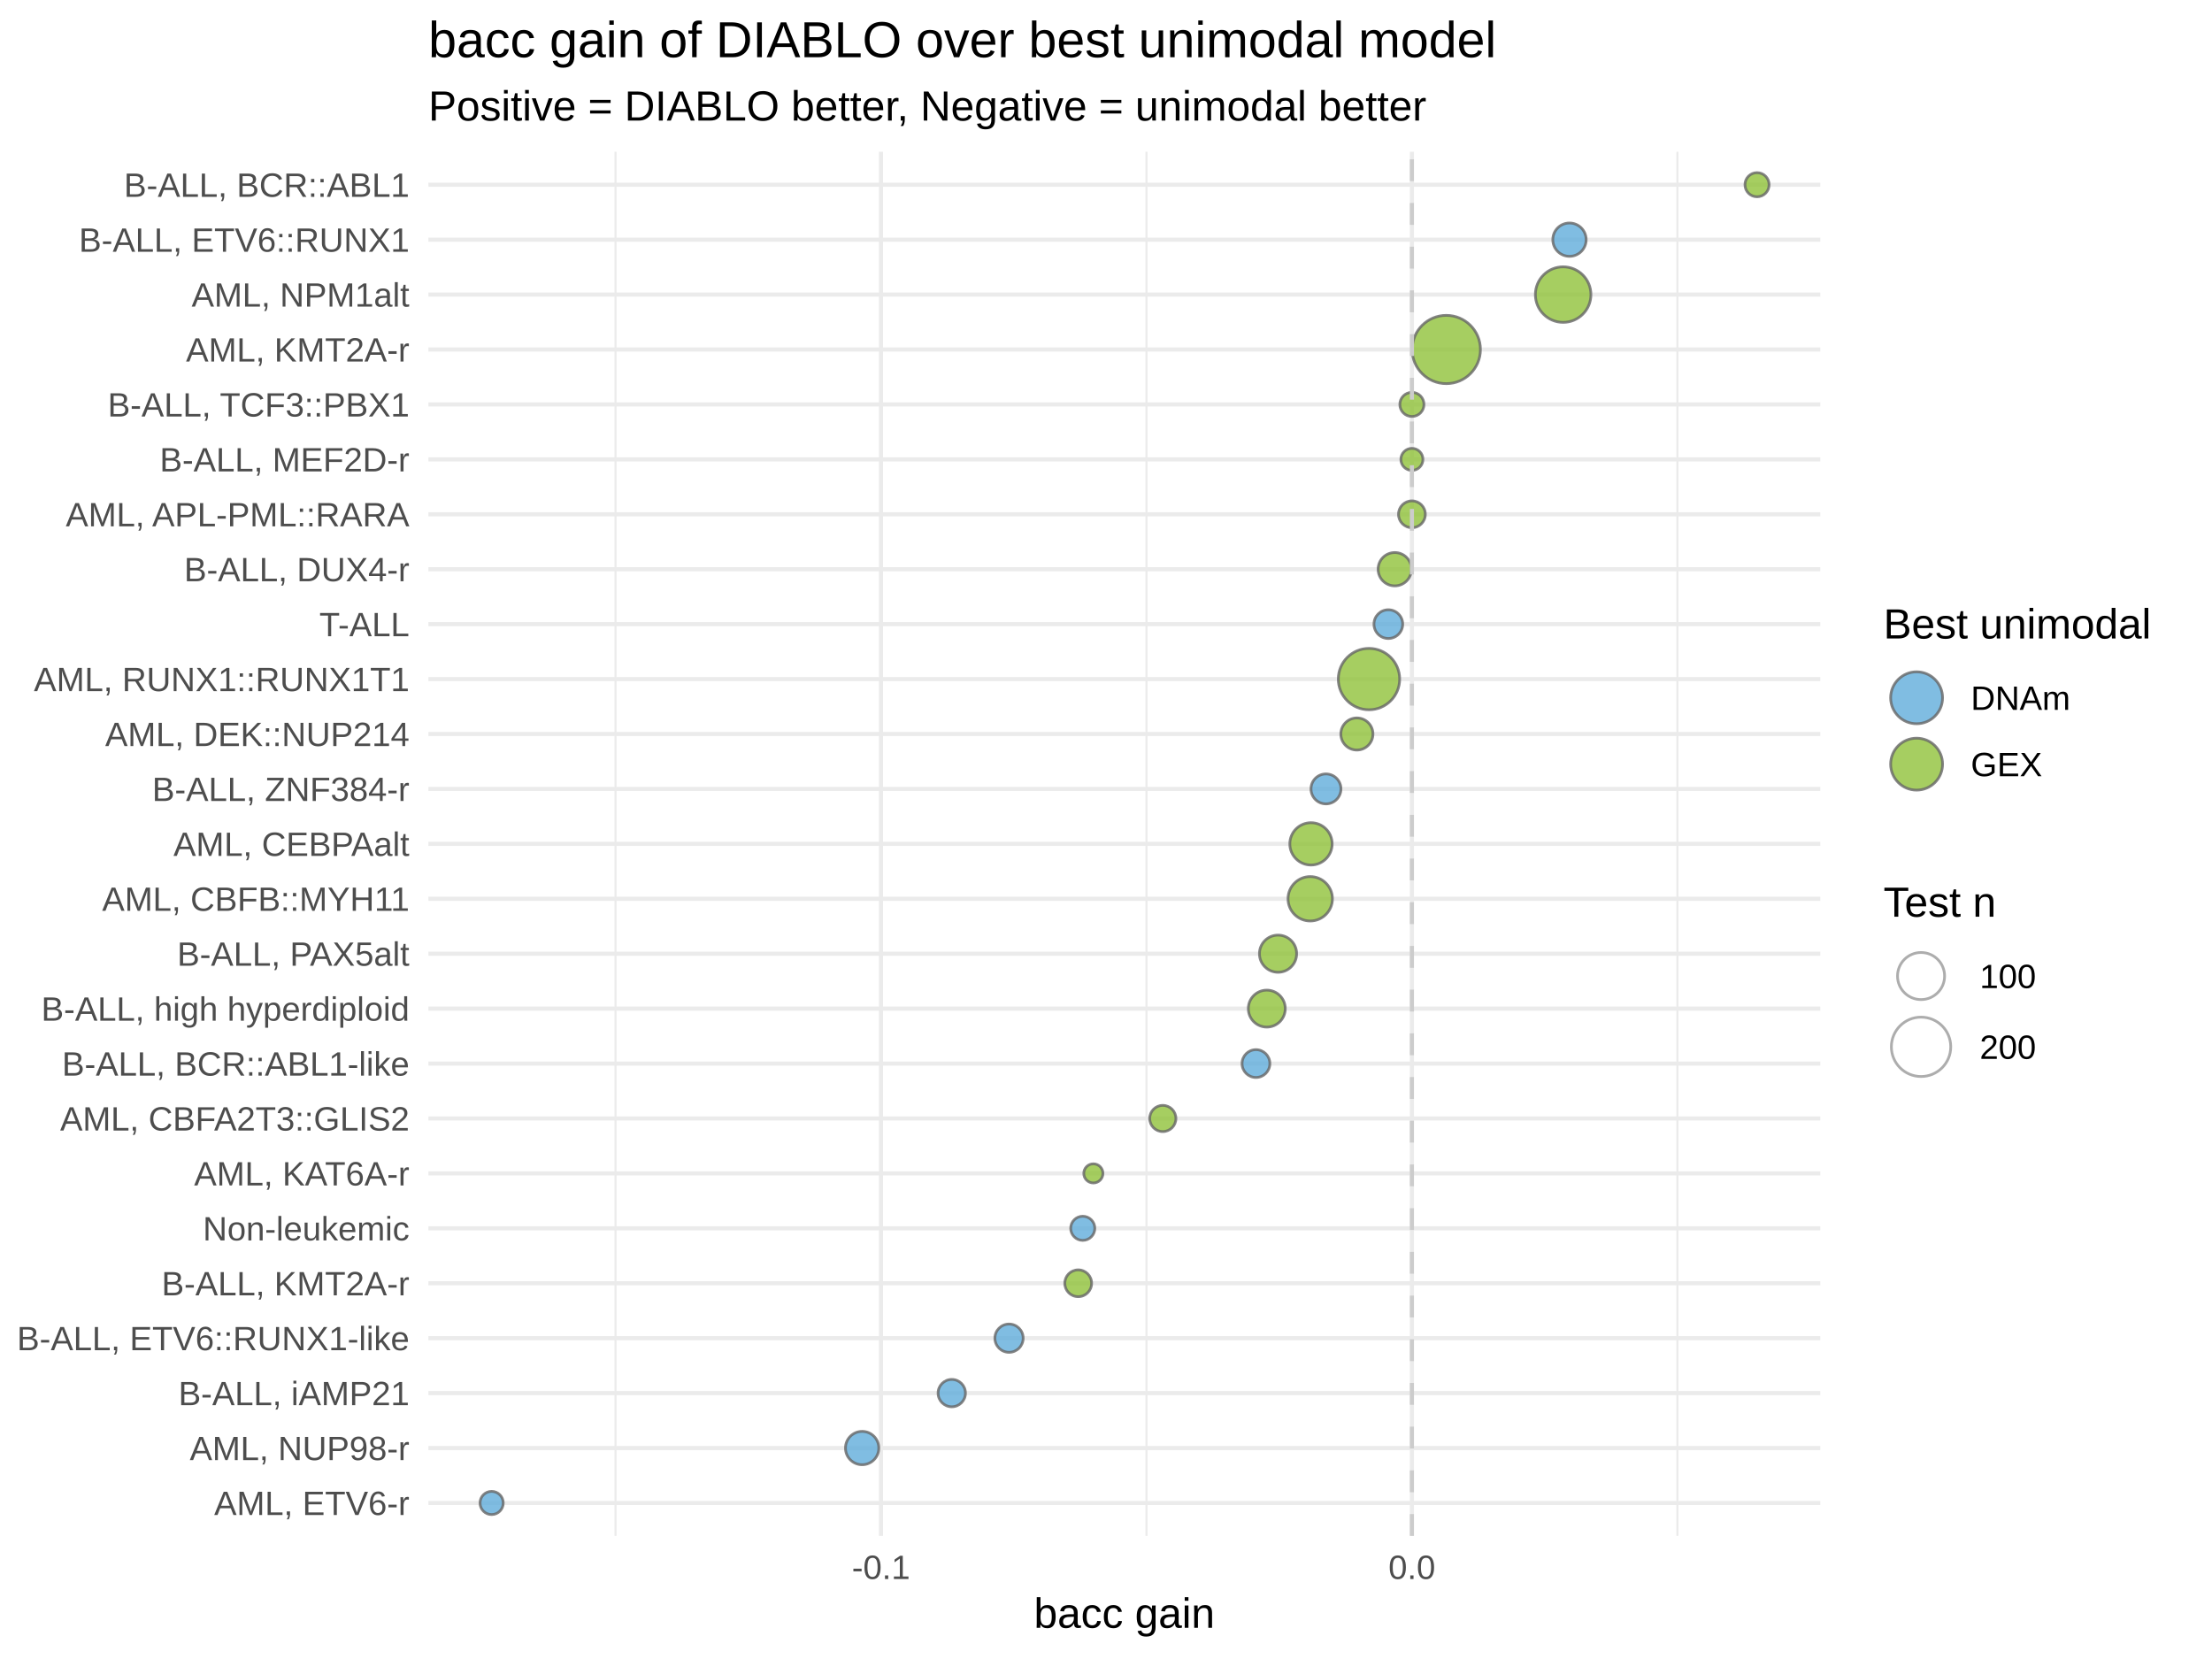
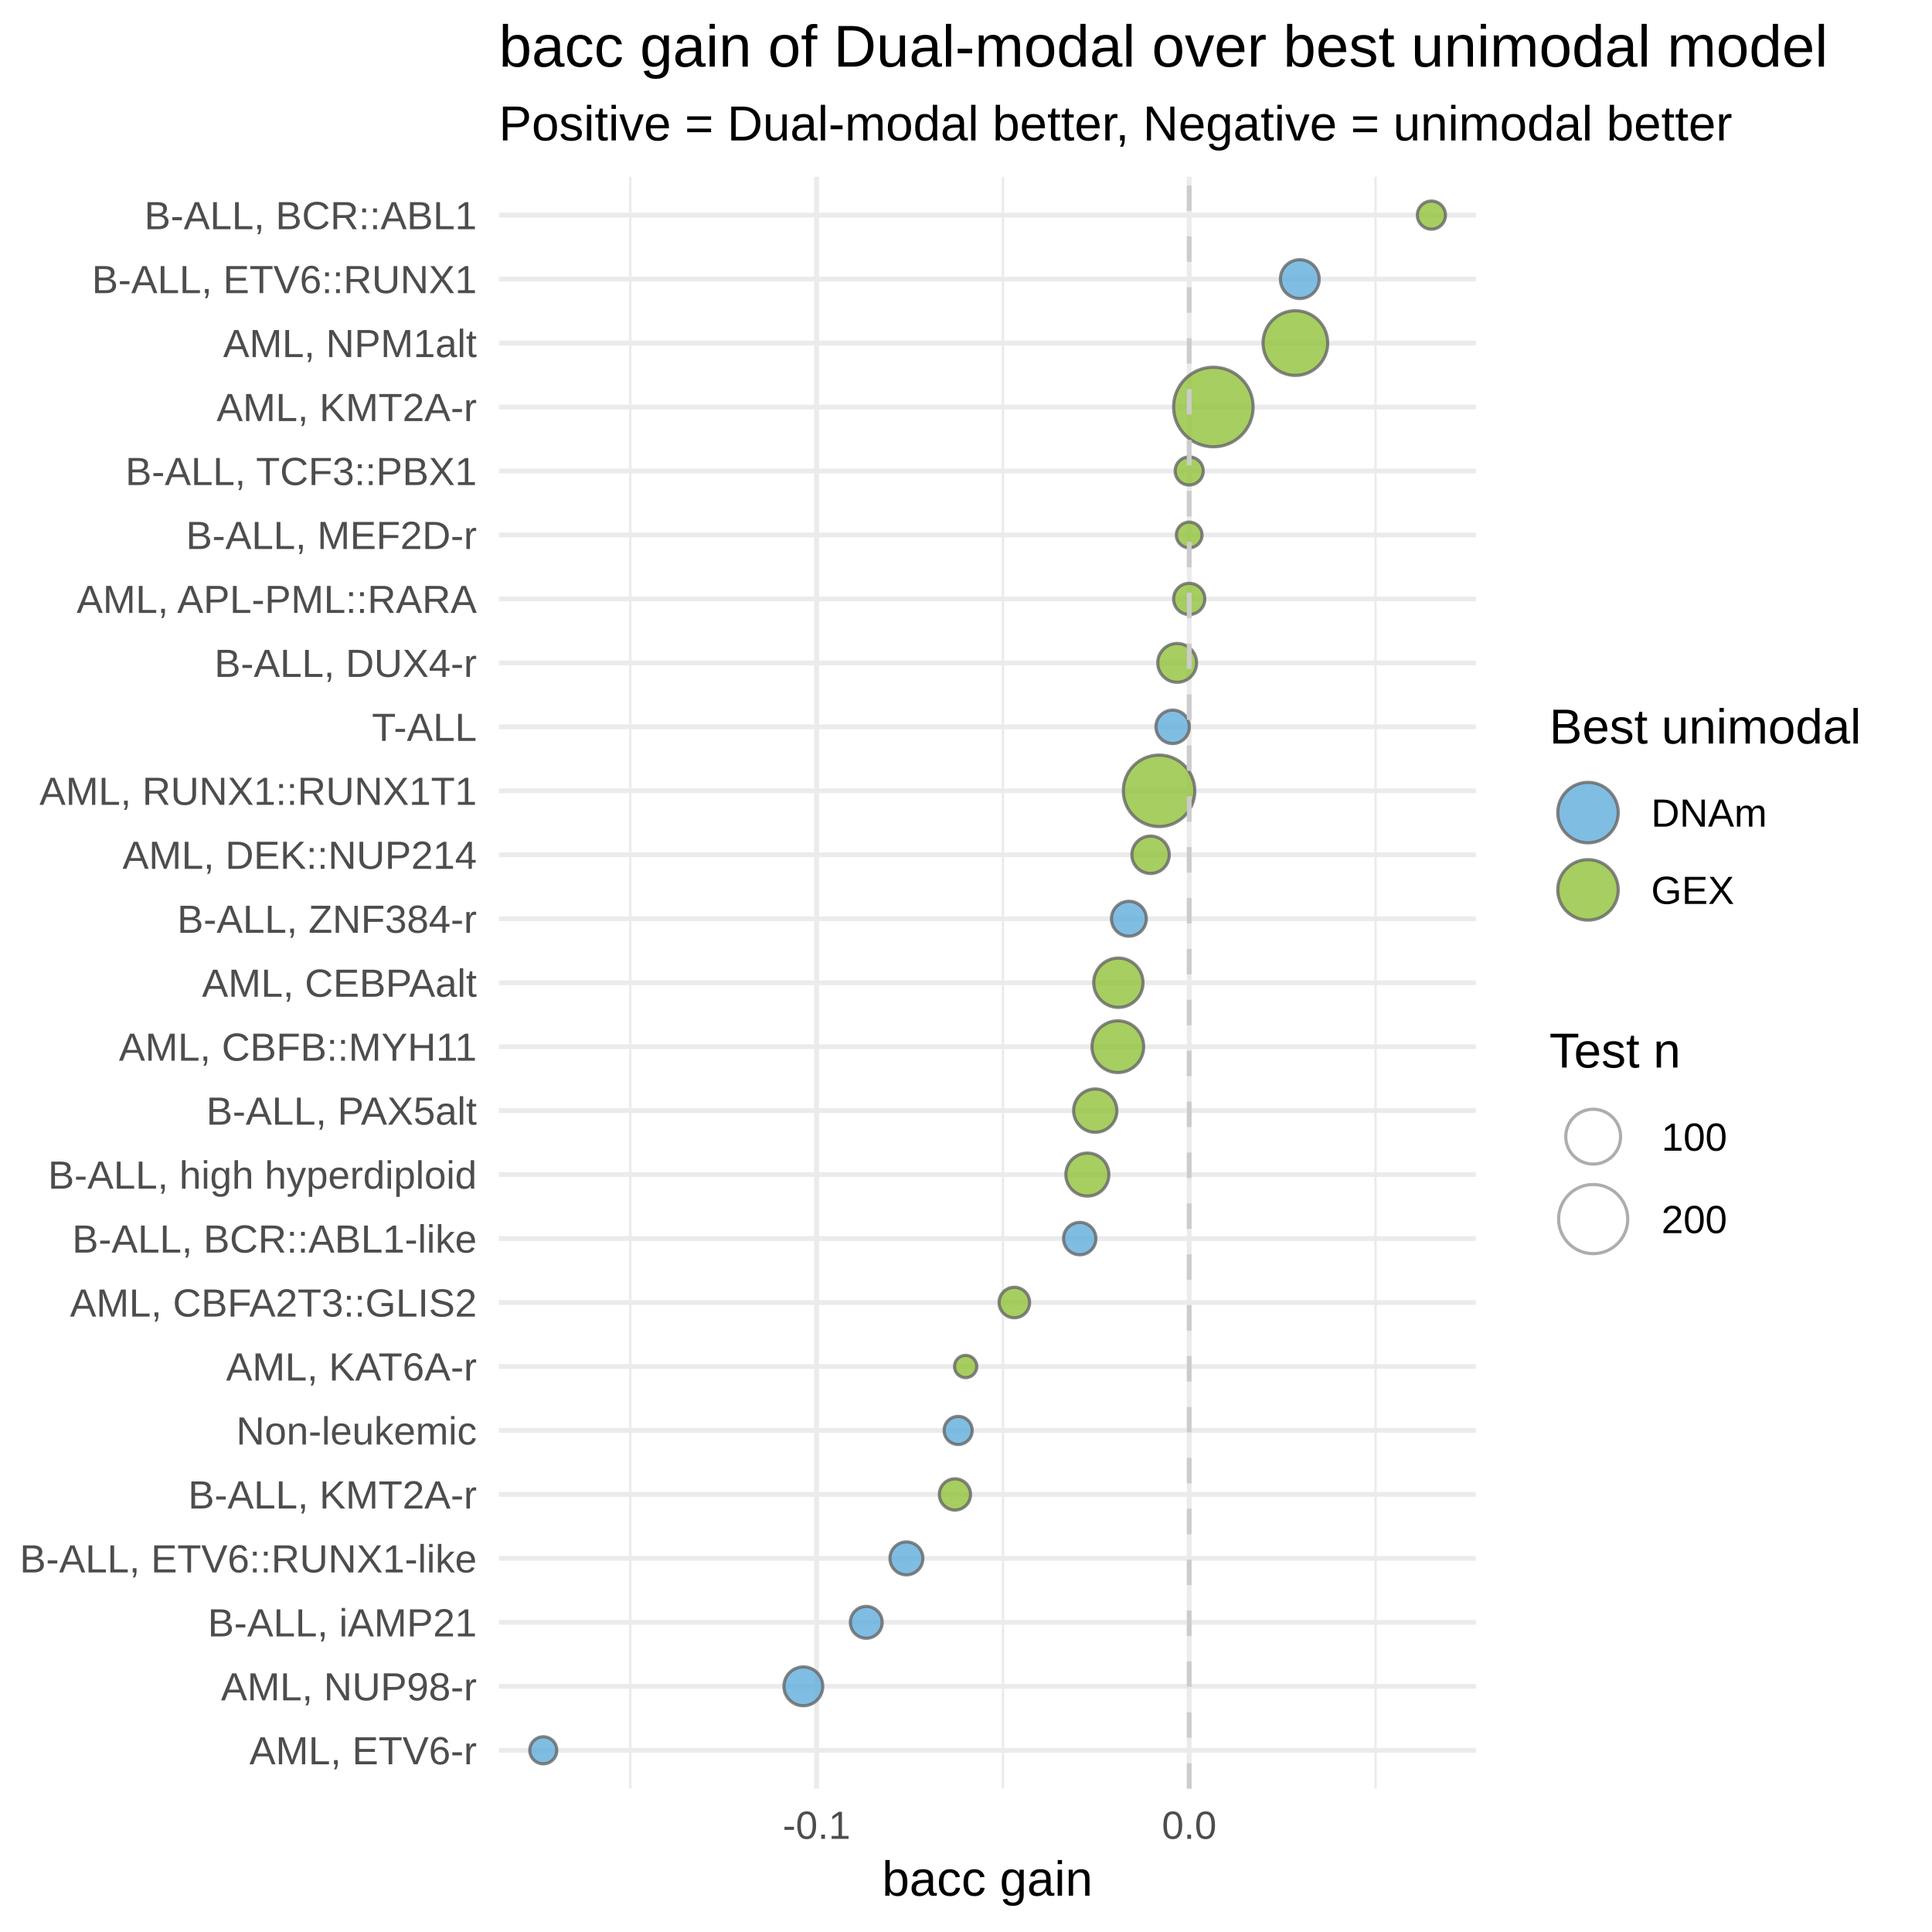
- <svg xmlns="http://www.w3.org/2000/svg" class="svglite" width="576.00pt" height="432.00pt" viewBox="0 0 576.00 432.00">
+ <svg xmlns="http://www.w3.org/2000/svg" class="svglite" width="432.00pt" height="432.00pt" viewBox="0 0 432.00 432.00">
  <defs>
    <style type="text/css">
    .svglite line, .svglite polyline, .svglite polygon, .svglite path, .svglite rect, .svglite circle {
      fill: none;
      stroke: #000000;
      stroke-linecap: round;
      stroke-linejoin: round;
      stroke-miterlimit: 10.00;
    }
    .svglite text {
      white-space: pre;
    }
  </style>
  </defs>
  <rect width="100%" height="100%" style="stroke: none; fill: #FFFFFF;" />
  <defs>
-     <clipPath id="cpMC4wMHw1NzYuMDB8MC4wMHw0MzIuMDA=">
-       <rect x="0.00" y="0.00" width="576.00" height="432.00" />
+     <clipPath id="cpMC4wMHw0MzIuMDB8MC4wMHw0MzIuMDA=">
+       <rect x="0.00" y="0.00" width="432.00" height="432.00" />
    </clipPath>
  </defs>
-   <g clip-path="url(#cpMC4wMHw1NzYuMDB8MC4wMHw0MzIuMDA=)">
-     <rect x="0.00" y="0.00" width="576.00" height="432.00" style="stroke-width: 1.07; stroke: none; fill: #FFFFFF;" />
+   <g clip-path="url(#cpMC4wMHw0MzIuMDB8MC4wMHw0MzIuMDA=)">
+     <rect x="0" y="0.00" width="432.00" height="432.00" style="stroke-width: 1.07; stroke: none; fill: #FFFFFF;" />
  </g>
  <defs>
-     <clipPath id="cpMTExLjU1fDQ3NC4wMHwzOS41MnwzOTkuOTU=">
-       <rect x="111.55" y="39.52" width="362.45" height="360.43" />
+     <clipPath id="cpMTExLjU1fDMzMC4wMHwzOS41MnwzOTkuOTU=">
+       <rect x="111.55" y="39.52" width="218.45" height="360.43" />
    </clipPath>
  </defs>
-   <g clip-path="url(#cpMTExLjU1fDQ3NC4wMHwzOS41MnwzOTkuOTU=)">
-     <polyline points="160.28,399.95 160.28,39.52 " style="stroke-width: 0.53; stroke: #EBEBEB; stroke-linecap: butt;" />
-     <polyline points="298.54,399.95 298.54,39.52 " style="stroke-width: 0.53; stroke: #EBEBEB; stroke-linecap: butt;" />
-     <polyline points="436.79,399.95 436.79,39.52 " style="stroke-width: 0.53; stroke: #EBEBEB; stroke-linecap: butt;" />
-     <polyline points="111.55,391.37 474.00,391.37 " style="stroke-width: 1.07; stroke: #EBEBEB; stroke-linecap: butt;" />
-     <polyline points="111.55,377.07 474.00,377.07 " style="stroke-width: 1.07; stroke: #EBEBEB; stroke-linecap: butt;" />
-     <polyline points="111.55,362.76 474.00,362.76 " style="stroke-width: 1.07; stroke: #EBEBEB; stroke-linecap: butt;" />
-     <polyline points="111.55,348.46 474.00,348.46 " style="stroke-width: 1.07; stroke: #EBEBEB; stroke-linecap: butt;" />
-     <polyline points="111.55,334.16 474.00,334.16 " style="stroke-width: 1.07; stroke: #EBEBEB; stroke-linecap: butt;" />
-     <polyline points="111.55,319.85 474.00,319.85 " style="stroke-width: 1.07; stroke: #EBEBEB; stroke-linecap: butt;" />
-     <polyline points="111.55,305.55 474.00,305.55 " style="stroke-width: 1.07; stroke: #EBEBEB; stroke-linecap: butt;" />
-     <polyline points="111.55,291.25 474.00,291.25 " style="stroke-width: 1.07; stroke: #EBEBEB; stroke-linecap: butt;" />
-     <polyline points="111.55,276.95 474.00,276.95 " style="stroke-width: 1.07; stroke: #EBEBEB; stroke-linecap: butt;" />
-     <polyline points="111.55,262.64 474.00,262.64 " style="stroke-width: 1.07; stroke: #EBEBEB; stroke-linecap: butt;" />
-     <polyline points="111.55,248.34 474.00,248.34 " style="stroke-width: 1.07; stroke: #EBEBEB; stroke-linecap: butt;" />
-     <polyline points="111.55,234.04 474.00,234.04 " style="stroke-width: 1.07; stroke: #EBEBEB; stroke-linecap: butt;" />
-     <polyline points="111.55,219.74 474.00,219.74 " style="stroke-width: 1.07; stroke: #EBEBEB; stroke-linecap: butt;" />
-     <polyline points="111.55,205.43 474.00,205.43 " style="stroke-width: 1.07; stroke: #EBEBEB; stroke-linecap: butt;" />
-     <polyline points="111.55,191.13 474.00,191.13 " style="stroke-width: 1.07; stroke: #EBEBEB; stroke-linecap: butt;" />
-     <polyline points="111.55,176.83 474.00,176.83 " style="stroke-width: 1.07; stroke: #EBEBEB; stroke-linecap: butt;" />
-     <polyline points="111.55,162.52 474.00,162.52 " style="stroke-width: 1.07; stroke: #EBEBEB; stroke-linecap: butt;" />
-     <polyline points="111.55,148.22 474.00,148.22 " style="stroke-width: 1.07; stroke: #EBEBEB; stroke-linecap: butt;" />
-     <polyline points="111.55,133.92 474.00,133.92 " style="stroke-width: 1.07; stroke: #EBEBEB; stroke-linecap: butt;" />
-     <polyline points="111.55,119.62 474.00,119.62 " style="stroke-width: 1.07; stroke: #EBEBEB; stroke-linecap: butt;" />
-     <polyline points="111.55,105.31 474.00,105.31 " style="stroke-width: 1.07; stroke: #EBEBEB; stroke-linecap: butt;" />
-     <polyline points="111.55,91.01 474.00,91.01 " style="stroke-width: 1.07; stroke: #EBEBEB; stroke-linecap: butt;" />
-     <polyline points="111.55,76.71 474.00,76.71 " style="stroke-width: 1.07; stroke: #EBEBEB; stroke-linecap: butt;" />
-     <polyline points="111.55,62.41 474.00,62.41 " style="stroke-width: 1.07; stroke: #EBEBEB; stroke-linecap: butt;" />
-     <polyline points="111.55,48.10 474.00,48.10 " style="stroke-width: 1.07; stroke: #EBEBEB; stroke-linecap: butt;" />
-     <polyline points="229.41,399.95 229.41,39.52 " style="stroke-width: 1.07; stroke: #EBEBEB; stroke-linecap: butt;" />
-     <polyline points="367.66,399.95 367.66,39.52 " style="stroke-width: 1.07; stroke: #EBEBEB; stroke-linecap: butt;" />
-     <circle cx="367.66" cy="133.92" r="3.49" style="stroke-width: 0.71; stroke: #666666; stroke-opacity: 0.80; fill: #90C23A; fill-opacity: 0.80;" />
-     <circle cx="302.79" cy="291.25" r="3.41" style="stroke-width: 0.71; stroke: #666666; stroke-opacity: 0.80; fill: #90C23A; fill-opacity: 0.80;" />
-     <circle cx="341.18" cy="234.04" r="5.78" style="stroke-width: 0.71; stroke: #666666; stroke-opacity: 0.80; fill: #90C23A; fill-opacity: 0.80;" />
-     <circle cx="341.38" cy="219.74" r="5.51" style="stroke-width: 0.71; stroke: #666666; stroke-opacity: 0.80; fill: #90C23A; fill-opacity: 0.80;" />
-     <circle cx="353.33" cy="191.13" r="4.18" style="stroke-width: 0.71; stroke: #666666; stroke-opacity: 0.80; fill: #90C23A; fill-opacity: 0.80;" />
-     <circle cx="128.02" cy="391.37" r="3.02" style="stroke-width: 0.71; stroke: #666666; stroke-opacity: 0.80; fill: #60ACDA; fill-opacity: 0.80;" />
-     <circle cx="284.71" cy="305.55" r="2.49" style="stroke-width: 0.71; stroke: #666666; stroke-opacity: 0.80; fill: #90C23A; fill-opacity: 0.80;" />
-     <circle cx="376.61" cy="91.01" r="8.89" style="stroke-width: 0.71; stroke: #666666; stroke-opacity: 0.80; fill: #90C23A; fill-opacity: 0.80;" />
-     <circle cx="407.04" cy="76.71" r="7.23" style="stroke-width: 0.71; stroke: #666666; stroke-opacity: 0.80; fill: #90C23A; fill-opacity: 0.80;" />
-     <circle cx="224.50" cy="377.07" r="4.34" style="stroke-width: 0.71; stroke: #666666; stroke-opacity: 0.80; fill: #60ACDA; fill-opacity: 0.80;" />
-     <circle cx="356.48" cy="176.83" r="7.99" style="stroke-width: 0.71; stroke: #666666; stroke-opacity: 0.80; fill: #90C23A; fill-opacity: 0.80;" />
-     <circle cx="457.53" cy="48.10" r="3.14" style="stroke-width: 0.71; stroke: #666666; stroke-opacity: 0.80; fill: #90C23A; fill-opacity: 0.80;" />
-     <circle cx="327.05" cy="276.95" r="3.62" style="stroke-width: 0.71; stroke: #666666; stroke-opacity: 0.80; fill: #60ACDA; fill-opacity: 0.80;" />
-     <circle cx="363.20" cy="148.22" r="4.34" style="stroke-width: 0.71; stroke: #666666; stroke-opacity: 0.80; fill: #90C23A; fill-opacity: 0.80;" />
-     <circle cx="408.69" cy="62.41" r="4.34" style="stroke-width: 0.71; stroke: #666666; stroke-opacity: 0.80; fill: #60ACDA; fill-opacity: 0.80;" />
-     <circle cx="262.75" cy="348.46" r="3.68" style="stroke-width: 0.71; stroke: #666666; stroke-opacity: 0.80; fill: #60ACDA; fill-opacity: 0.80;" />
-     <circle cx="329.87" cy="262.64" r="4.81" style="stroke-width: 0.71; stroke: #666666; stroke-opacity: 0.80; fill: #90C23A; fill-opacity: 0.80;" />
-     <circle cx="247.84" cy="362.76" r="3.56" style="stroke-width: 0.71; stroke: #666666; stroke-opacity: 0.80; fill: #60ACDA; fill-opacity: 0.80;" />
-     <circle cx="280.76" cy="334.16" r="3.49" style="stroke-width: 0.71; stroke: #666666; stroke-opacity: 0.80; fill: #90C23A; fill-opacity: 0.80;" />
-     <circle cx="367.66" cy="119.62" r="2.87" style="stroke-width: 0.71; stroke: #666666; stroke-opacity: 0.80; fill: #90C23A; fill-opacity: 0.80;" />
-     <circle cx="332.80" cy="248.34" r="4.84" style="stroke-width: 0.71; stroke: #666666; stroke-opacity: 0.80; fill: #90C23A; fill-opacity: 0.80;" />
-     <circle cx="367.66" cy="105.31" r="3.14" style="stroke-width: 0.71; stroke: #666666; stroke-opacity: 0.80; fill: #90C23A; fill-opacity: 0.80;" />
-     <circle cx="345.28" cy="205.43" r="3.90" style="stroke-width: 0.71; stroke: #666666; stroke-opacity: 0.80; fill: #60ACDA; fill-opacity: 0.80;" />
-     <circle cx="281.95" cy="319.85" r="3.14" style="stroke-width: 0.71; stroke: #666666; stroke-opacity: 0.80; fill: #60ACDA; fill-opacity: 0.80;" />
-     <circle cx="361.52" cy="162.52" r="3.74" style="stroke-width: 0.71; stroke: #666666; stroke-opacity: 0.80; fill: #60ACDA; fill-opacity: 0.80;" />
-     <line x1="367.66" y1="399.95" x2="367.66" y2="39.52" style="stroke-width: 1.07; stroke: #CCCCCC; stroke-dasharray: 5.69,5.69; stroke-linecap: butt;" />
+   <g clip-path="url(#cpMTExLjU1fDMzMC4wMHwzOS41MnwzOTkuOTU=)">
+     <polyline points="140.92,399.95 140.92,39.52 " style="stroke-width: 0.53; stroke: #EBEBEB; stroke-linecap: butt;" />
+     <polyline points="224.25,399.95 224.25,39.52 " style="stroke-width: 0.53; stroke: #EBEBEB; stroke-linecap: butt;" />
+     <polyline points="307.57,399.95 307.57,39.52 " style="stroke-width: 0.53; stroke: #EBEBEB; stroke-linecap: butt;" />
+     <polyline points="111.55,391.37 330.00,391.37 " style="stroke-width: 1.07; stroke: #EBEBEB; stroke-linecap: butt;" />
+     <polyline points="111.55,377.07 330.00,377.07 " style="stroke-width: 1.07; stroke: #EBEBEB; stroke-linecap: butt;" />
+     <polyline points="111.55,362.76 330.00,362.76 " style="stroke-width: 1.07; stroke: #EBEBEB; stroke-linecap: butt;" />
+     <polyline points="111.55,348.46 330.00,348.46 " style="stroke-width: 1.07; stroke: #EBEBEB; stroke-linecap: butt;" />
+     <polyline points="111.55,334.16 330.00,334.16 " style="stroke-width: 1.07; stroke: #EBEBEB; stroke-linecap: butt;" />
+     <polyline points="111.55,319.85 330.00,319.85 " style="stroke-width: 1.07; stroke: #EBEBEB; stroke-linecap: butt;" />
+     <polyline points="111.55,305.55 330.00,305.55 " style="stroke-width: 1.07; stroke: #EBEBEB; stroke-linecap: butt;" />
+     <polyline points="111.55,291.25 330.00,291.25 " style="stroke-width: 1.07; stroke: #EBEBEB; stroke-linecap: butt;" />
+     <polyline points="111.55,276.95 330.00,276.95 " style="stroke-width: 1.07; stroke: #EBEBEB; stroke-linecap: butt;" />
+     <polyline points="111.55,262.64 330.00,262.64 " style="stroke-width: 1.07; stroke: #EBEBEB; stroke-linecap: butt;" />
+     <polyline points="111.55,248.34 330.00,248.34 " style="stroke-width: 1.07; stroke: #EBEBEB; stroke-linecap: butt;" />
+     <polyline points="111.55,234.04 330.00,234.04 " style="stroke-width: 1.07; stroke: #EBEBEB; stroke-linecap: butt;" />
+     <polyline points="111.55,219.74 330.00,219.74 " style="stroke-width: 1.07; stroke: #EBEBEB; stroke-linecap: butt;" />
+     <polyline points="111.55,205.43 330.00,205.43 " style="stroke-width: 1.07; stroke: #EBEBEB; stroke-linecap: butt;" />
+     <polyline points="111.55,191.13 330.00,191.13 " style="stroke-width: 1.07; stroke: #EBEBEB; stroke-linecap: butt;" />
+     <polyline points="111.55,176.83 330.00,176.83 " style="stroke-width: 1.07; stroke: #EBEBEB; stroke-linecap: butt;" />
+     <polyline points="111.55,162.52 330.00,162.52 " style="stroke-width: 1.07; stroke: #EBEBEB; stroke-linecap: butt;" />
+     <polyline points="111.55,148.22 330.00,148.22 " style="stroke-width: 1.07; stroke: #EBEBEB; stroke-linecap: butt;" />
+     <polyline points="111.55,133.92 330.00,133.92 " style="stroke-width: 1.07; stroke: #EBEBEB; stroke-linecap: butt;" />
+     <polyline points="111.55,119.62 330.00,119.62 " style="stroke-width: 1.07; stroke: #EBEBEB; stroke-linecap: butt;" />
+     <polyline points="111.55,105.31 330.00,105.31 " style="stroke-width: 1.07; stroke: #EBEBEB; stroke-linecap: butt;" />
+     <polyline points="111.55,91.01 330.00,91.01 " style="stroke-width: 1.07; stroke: #EBEBEB; stroke-linecap: butt;" />
+     <polyline points="111.55,76.71 330.00,76.71 " style="stroke-width: 1.07; stroke: #EBEBEB; stroke-linecap: butt;" />
+     <polyline points="111.55,62.41 330.00,62.41 " style="stroke-width: 1.07; stroke: #EBEBEB; stroke-linecap: butt;" />
+     <polyline points="111.55,48.10 330.00,48.10 " style="stroke-width: 1.07; stroke: #EBEBEB; stroke-linecap: butt;" />
+     <polyline points="182.59,399.95 182.59,39.52 " style="stroke-width: 1.07; stroke: #EBEBEB; stroke-linecap: butt;" />
+     <polyline points="265.91,399.95 265.91,39.52 " style="stroke-width: 1.07; stroke: #EBEBEB; stroke-linecap: butt;" />
+     <circle cx="265.91" cy="133.92" r="3.49" style="stroke-width: 0.71; stroke: #666666; stroke-opacity: 0.80; fill: #90C23A; fill-opacity: 0.80;" />
+     <circle cx="226.81" cy="291.25" r="3.41" style="stroke-width: 0.71; stroke: #666666; stroke-opacity: 0.80; fill: #90C23A; fill-opacity: 0.80;" />
+     <circle cx="249.95" cy="234.04" r="5.78" style="stroke-width: 0.71; stroke: #666666; stroke-opacity: 0.80; fill: #90C23A; fill-opacity: 0.80;" />
+     <circle cx="250.07" cy="219.74" r="5.51" style="stroke-width: 0.71; stroke: #666666; stroke-opacity: 0.80; fill: #90C23A; fill-opacity: 0.80;" />
+     <circle cx="257.27" cy="191.13" r="4.18" style="stroke-width: 0.71; stroke: #666666; stroke-opacity: 0.80; fill: #90C23A; fill-opacity: 0.80;" />
+     <circle cx="121.48" cy="391.37" r="3.02" style="stroke-width: 0.71; stroke: #666666; stroke-opacity: 0.80; fill: #60ACDA; fill-opacity: 0.80;" />
+     <circle cx="215.92" cy="305.55" r="2.49" style="stroke-width: 0.71; stroke: #666666; stroke-opacity: 0.80; fill: #90C23A; fill-opacity: 0.80;" />
+     <circle cx="271.31" cy="91.01" r="8.89" style="stroke-width: 0.71; stroke: #666666; stroke-opacity: 0.80; fill: #90C23A; fill-opacity: 0.80;" />
+     <circle cx="289.65" cy="76.71" r="7.23" style="stroke-width: 0.71; stroke: #666666; stroke-opacity: 0.80; fill: #90C23A; fill-opacity: 0.80;" />
+     <circle cx="179.63" cy="377.07" r="4.34" style="stroke-width: 0.71; stroke: #666666; stroke-opacity: 0.80; fill: #60ACDA; fill-opacity: 0.80;" />
+     <circle cx="259.17" cy="176.83" r="7.99" style="stroke-width: 0.71; stroke: #666666; stroke-opacity: 0.80; fill: #90C23A; fill-opacity: 0.80;" />
+     <circle cx="320.07" cy="48.10" r="3.14" style="stroke-width: 0.71; stroke: #666666; stroke-opacity: 0.80; fill: #90C23A; fill-opacity: 0.80;" />
+     <circle cx="241.43" cy="276.95" r="3.62" style="stroke-width: 0.71; stroke: #666666; stroke-opacity: 0.80; fill: #60ACDA; fill-opacity: 0.80;" />
+     <circle cx="263.22" cy="148.22" r="4.34" style="stroke-width: 0.71; stroke: #666666; stroke-opacity: 0.80; fill: #90C23A; fill-opacity: 0.80;" />
+     <circle cx="290.64" cy="62.41" r="4.34" style="stroke-width: 0.71; stroke: #666666; stroke-opacity: 0.80; fill: #60ACDA; fill-opacity: 0.80;" />
+     <circle cx="202.68" cy="348.46" r="3.68" style="stroke-width: 0.71; stroke: #666666; stroke-opacity: 0.80; fill: #60ACDA; fill-opacity: 0.80;" />
+     <circle cx="243.14" cy="262.64" r="4.81" style="stroke-width: 0.71; stroke: #666666; stroke-opacity: 0.80; fill: #90C23A; fill-opacity: 0.80;" />
+     <circle cx="193.70" cy="362.76" r="3.56" style="stroke-width: 0.71; stroke: #666666; stroke-opacity: 0.80; fill: #60ACDA; fill-opacity: 0.80;" />
+     <circle cx="213.53" cy="334.16" r="3.49" style="stroke-width: 0.71; stroke: #666666; stroke-opacity: 0.80; fill: #90C23A; fill-opacity: 0.80;" />
+     <circle cx="265.91" cy="119.62" r="2.87" style="stroke-width: 0.71; stroke: #666666; stroke-opacity: 0.80; fill: #90C23A; fill-opacity: 0.80;" />
+     <circle cx="244.90" cy="248.34" r="4.84" style="stroke-width: 0.71; stroke: #666666; stroke-opacity: 0.80; fill: #90C23A; fill-opacity: 0.80;" />
+     <circle cx="265.91" cy="105.31" r="3.14" style="stroke-width: 0.71; stroke: #666666; stroke-opacity: 0.80; fill: #90C23A; fill-opacity: 0.80;" />
+     <circle cx="252.42" cy="205.43" r="3.90" style="stroke-width: 0.71; stroke: #666666; stroke-opacity: 0.80; fill: #60ACDA; fill-opacity: 0.80;" />
+     <circle cx="214.25" cy="319.85" r="3.14" style="stroke-width: 0.71; stroke: #666666; stroke-opacity: 0.80; fill: #60ACDA; fill-opacity: 0.80;" />
+     <circle cx="262.21" cy="162.52" r="3.74" style="stroke-width: 0.71; stroke: #666666; stroke-opacity: 0.80; fill: #60ACDA; fill-opacity: 0.80;" />
+     <line x1="265.91" y1="399.95" x2="265.91" y2="39.52" style="stroke-width: 1.07; stroke: #CCCCCC; stroke-dasharray: 5.69,5.69; stroke-linecap: butt;" />
  </g>
-   <g clip-path="url(#cpMC4wMHw1NzYuMDB8MC4wMHw0MzIuMDA=)">
+   <g clip-path="url(#cpMC4wMHw0MzIuMDB8MC4wMHw0MzIuMDA=)">
    <text x="106.62" y="394.51" text-anchor="end" style="font-size: 8.80px;fill: #4D4D4D; font-family: &quot;Arimo&quot;;" textLength="49.41px" lengthAdjust="spacingAndGlyphs">AML, ETV6-r</text>
    <text x="106.62" y="380.21" text-anchor="end" style="font-size: 8.80px;fill: #4D4D4D; font-family: &quot;Arimo&quot;;" textLength="57.82px" lengthAdjust="spacingAndGlyphs">AML, NUP98-r</text>
    <text x="106.62" y="365.91" text-anchor="end" style="font-size: 8.80px;fill: #4D4D4D; font-family: &quot;Arimo&quot;;" textLength="59.28px" lengthAdjust="spacingAndGlyphs">B-ALL, iAMP21</text>
    <text x="106.62" y="351.60" text-anchor="end" style="font-size: 8.80px;fill: #4D4D4D; font-family: &quot;Arimo&quot;;" textLength="98.63px" lengthAdjust="spacingAndGlyphs">B-ALL, ETV6::RUNX1-like</text>
    <text x="106.62" y="337.30" text-anchor="end" style="font-size: 8.80px;fill: #4D4D4D; font-family: &quot;Arimo&quot;;" textLength="63.46px" lengthAdjust="spacingAndGlyphs">B-ALL, KMT2A-r</text>
    <text x="106.62" y="323.00" text-anchor="end" style="font-size: 8.80px;fill: #4D4D4D; font-family: &quot;Arimo&quot;;" textLength="57.30px" lengthAdjust="spacingAndGlyphs">Non-leukemic</text>
    <text x="106.62" y="308.69" text-anchor="end" style="font-size: 8.80px;fill: #4D4D4D; font-family: &quot;Arimo&quot;;" textLength="55.93px" lengthAdjust="spacingAndGlyphs">AML, KAT6A-r</text>
    <text x="106.62" y="294.39" text-anchor="end" style="font-size: 8.80px;fill: #4D4D4D; font-family: &quot;Arimo&quot;;" textLength="87.83px" lengthAdjust="spacingAndGlyphs">AML, CBFA2T3::GLIS2</text>
    <text x="106.62" y="280.09" text-anchor="end" style="font-size: 8.80px;fill: #4D4D4D; font-family: &quot;Arimo&quot;;" textLength="87.49px" lengthAdjust="spacingAndGlyphs">B-ALL, BCR::ABL1-like</text>
    <text x="106.62" y="265.79" text-anchor="end" style="font-size: 8.80px;fill: #4D4D4D; font-family: &quot;Arimo&quot;;" textLength="101.14px" lengthAdjust="spacingAndGlyphs">B-ALL, high hyperdiploid</text>
    <text x="106.62" y="251.48" text-anchor="end" style="font-size: 8.80px;fill: #4D4D4D; font-family: &quot;Arimo&quot;;" textLength="59.54px" lengthAdjust="spacingAndGlyphs">B-ALL, PAX5alt</text>
    <text x="106.62" y="237.18" text-anchor="end" style="font-size: 8.80px;fill: #4D4D4D; font-family: &quot;Arimo&quot;;" textLength="78.66px" lengthAdjust="spacingAndGlyphs">AML, CBFB::MYH11</text>
    <text x="106.62" y="222.88" text-anchor="end" style="font-size: 8.80px;fill: #4D4D4D; font-family: &quot;Arimo&quot;;" textLength="60.34px" lengthAdjust="spacingAndGlyphs">AML, CEBPAalt</text>
    <text x="106.62" y="208.58" text-anchor="end" style="font-size: 8.80px;fill: #4D4D4D; font-family: &quot;Arimo&quot;;" textLength="65.88px" lengthAdjust="spacingAndGlyphs">B-ALL, ZNF384-r</text>
    <text x="106.62" y="194.27" text-anchor="end" style="font-size: 8.80px;fill: #4D4D4D; font-family: &quot;Arimo&quot;;" textLength="77.85px" lengthAdjust="spacingAndGlyphs">AML, DEK::NUP214</text>
    <text x="106.62" y="179.97" text-anchor="end" style="font-size: 8.80px;fill: #4D4D4D; font-family: &quot;Arimo&quot;;" textLength="95.04px" lengthAdjust="spacingAndGlyphs">AML, RUNX1::RUNX1T1</text>
    <text x="106.62" y="165.67" text-anchor="end" style="font-size: 8.80px;fill: #4D4D4D; font-family: &quot;Arimo&quot;;" textLength="22.56px" lengthAdjust="spacingAndGlyphs">T-ALL</text>
    <text x="106.62" y="151.36" text-anchor="end" style="font-size: 8.80px;fill: #4D4D4D; font-family: &quot;Arimo&quot;;" textLength="57.54px" lengthAdjust="spacingAndGlyphs">B-ALL, DUX4-r</text>
    <text x="106.62" y="137.06" text-anchor="end" style="font-size: 8.80px;fill: #4D4D4D; font-family: &quot;Arimo&quot;;" textLength="86.04px" lengthAdjust="spacingAndGlyphs">AML, APL-PML::RARA</text>
    <text x="106.62" y="122.76" text-anchor="end" style="font-size: 8.80px;fill: #4D4D4D; font-family: &quot;Arimo&quot;;" textLength="63.38px" lengthAdjust="spacingAndGlyphs">B-ALL, MEF2D-r</text>
    <text x="106.62" y="108.46" text-anchor="end" style="font-size: 8.80px;fill: #4D4D4D; font-family: &quot;Arimo&quot;;" textLength="74.01px" lengthAdjust="spacingAndGlyphs">B-ALL, TCF3::PBX1</text>
    <text x="106.62" y="94.15" text-anchor="end" style="font-size: 8.80px;fill: #4D4D4D; font-family: &quot;Arimo&quot;;" textLength="58.28px" lengthAdjust="spacingAndGlyphs">AML, KMT2A-r</text>
    <text x="106.62" y="79.85" text-anchor="end" style="font-size: 8.80px;fill: #4D4D4D; font-family: &quot;Arimo&quot;;" textLength="58.25px" lengthAdjust="spacingAndGlyphs">AML, NPM1alt</text>
    <text x="106.62" y="65.55" text-anchor="end" style="font-size: 8.80px;fill: #4D4D4D; font-family: &quot;Arimo&quot;;" textLength="81.60px" lengthAdjust="spacingAndGlyphs">B-ALL, ETV6::RUNX1</text>
    <text x="106.62" y="51.25" text-anchor="end" style="font-size: 8.80px;fill: #4D4D4D; font-family: &quot;Arimo&quot;;" textLength="70.47px" lengthAdjust="spacingAndGlyphs">B-ALL, BCR::ABL1</text>
-     <text x="229.41" y="411.17" text-anchor="middle" style="font-size: 8.80px;fill: #4D4D4D; font-family: &quot;Arimo&quot;;" textLength="15.25px" lengthAdjust="spacingAndGlyphs">-0.1</text>
-     <text x="367.66" y="411.17" text-anchor="middle" style="font-size: 8.80px;fill: #4D4D4D; font-family: &quot;Arimo&quot;;" textLength="12.42px" lengthAdjust="spacingAndGlyphs">0.0</text>
-     <text x="292.78" y="423.88" text-anchor="middle" style="font-size: 11.00px; font-family: &quot;Arimo&quot;;" textLength="48.92px" lengthAdjust="spacingAndGlyphs">bacc gain</text>
-     <text x="490.44" y="166.26" style="font-size: 11.00px; font-family: &quot;Arimo&quot;;" textLength="74.60px" lengthAdjust="spacingAndGlyphs">Best unimodal</text>
-     <circle cx="499.08" cy="181.70" r="6.76" style="stroke-width: 0.71; stroke: #666666; stroke-opacity: 0.80; fill: #60ACDA; fill-opacity: 0.80;" />
-     <circle cx="499.08" cy="198.98" r="6.76" style="stroke-width: 0.71; stroke: #666666; stroke-opacity: 0.80; fill: #90C23A; fill-opacity: 0.80;" />
-     <text x="513.20" y="184.84" style="font-size: 8.80px; font-family: &quot;Arimo&quot;;" textLength="26.96px" lengthAdjust="spacingAndGlyphs">DNAm</text>
-     <text x="513.20" y="202.12" style="font-size: 8.80px; font-family: &quot;Arimo&quot;;" textLength="16.44px" lengthAdjust="spacingAndGlyphs">GEX</text>
-     <text x="490.44" y="238.71" style="font-size: 11.00px; font-family: &quot;Arimo&quot;;" textLength="31.22px" lengthAdjust="spacingAndGlyphs">Test n</text>
-     <circle cx="500.24" cy="254.16" r="6.13" style="stroke-width: 0.71; stroke: #999999; stroke-opacity: 0.80;" />
-     <circle cx="500.24" cy="272.59" r="7.73" style="stroke-width: 0.71; stroke: #999999; stroke-opacity: 0.80;" />
-     <text x="515.51" y="257.30" style="font-size: 8.80px; font-family: &quot;Arimo&quot;;" textLength="15.10px" lengthAdjust="spacingAndGlyphs">100</text>
-     <text x="515.51" y="275.73" style="font-size: 8.80px; font-family: &quot;Arimo&quot;;" textLength="15.10px" lengthAdjust="spacingAndGlyphs">200</text>
-     <text x="111.55" y="31.40" style="font-size: 11.00px; font-family: &quot;Arimo&quot;;" textLength="274.44px" lengthAdjust="spacingAndGlyphs">Positive = DIABLO better, Negative = unimodal better</text>
-     <text x="111.55" y="14.90" style="font-size: 13.20px; font-family: &quot;Arimo&quot;;" textLength="292.41px" lengthAdjust="spacingAndGlyphs">bacc gain of DIABLO over best unimodal model</text>
+     <text x="182.59" y="411.17" text-anchor="middle" style="font-size: 8.80px;fill: #4D4D4D; font-family: &quot;Arimo&quot;;" textLength="15.25px" lengthAdjust="spacingAndGlyphs">-0.1</text>
+     <text x="265.91" y="411.17" text-anchor="middle" style="font-size: 8.80px;fill: #4D4D4D; font-family: &quot;Arimo&quot;;" textLength="12.42px" lengthAdjust="spacingAndGlyphs">0.0</text>
+     <text x="220.78" y="423.88" text-anchor="middle" style="font-size: 11.00px; font-family: &quot;Arimo&quot;;" textLength="48.92px" lengthAdjust="spacingAndGlyphs">bacc gain</text>
+     <text x="346.44" y="166.26" style="font-size: 11.00px; font-family: &quot;Arimo&quot;;" textLength="74.60px" lengthAdjust="spacingAndGlyphs">Best unimodal</text>
+     <circle cx="355.08" cy="181.70" r="6.76" style="stroke-width: 0.71; stroke: #666666; stroke-opacity: 0.80; fill: #60ACDA; fill-opacity: 0.80;" />
+     <circle cx="355.08" cy="198.98" r="6.76" style="stroke-width: 0.71; stroke: #666666; stroke-opacity: 0.80; fill: #90C23A; fill-opacity: 0.80;" />
+     <text x="369.20" y="184.84" style="font-size: 8.80px; font-family: &quot;Arimo&quot;;" textLength="26.96px" lengthAdjust="spacingAndGlyphs">DNAm</text>
+     <text x="369.20" y="202.12" style="font-size: 8.80px; font-family: &quot;Arimo&quot;;" textLength="16.44px" lengthAdjust="spacingAndGlyphs">GEX</text>
+     <text x="346.44" y="238.71" style="font-size: 11.00px; font-family: &quot;Arimo&quot;;" textLength="31.22px" lengthAdjust="spacingAndGlyphs">Test n</text>
+     <circle cx="356.24" cy="254.16" r="6.13" style="stroke-width: 0.71; stroke: #999999; stroke-opacity: 0.80;" />
+     <circle cx="356.24" cy="272.59" r="7.73" style="stroke-width: 0.71; stroke: #999999; stroke-opacity: 0.80;" />
+     <text x="371.51" y="257.30" style="font-size: 8.80px; font-family: &quot;Arimo&quot;;" textLength="15.10px" lengthAdjust="spacingAndGlyphs">100</text>
+     <text x="371.51" y="275.73" style="font-size: 8.80px; font-family: &quot;Arimo&quot;;" textLength="15.10px" lengthAdjust="spacingAndGlyphs">200</text>
+     <text x="111.55" y="31.40" style="font-size: 11.00px; font-family: &quot;Arimo&quot;;" textLength="294.24px" lengthAdjust="spacingAndGlyphs">Positive = Dual-modal better, Negative = unimodal better</text>
+     <text x="111.55" y="14.90" style="font-size: 13.20px; font-family: &quot;Arimo&quot;;" textLength="316.16px" lengthAdjust="spacingAndGlyphs">bacc gain of Dual-modal over best unimodal model</text>
  </g>
</svg>
